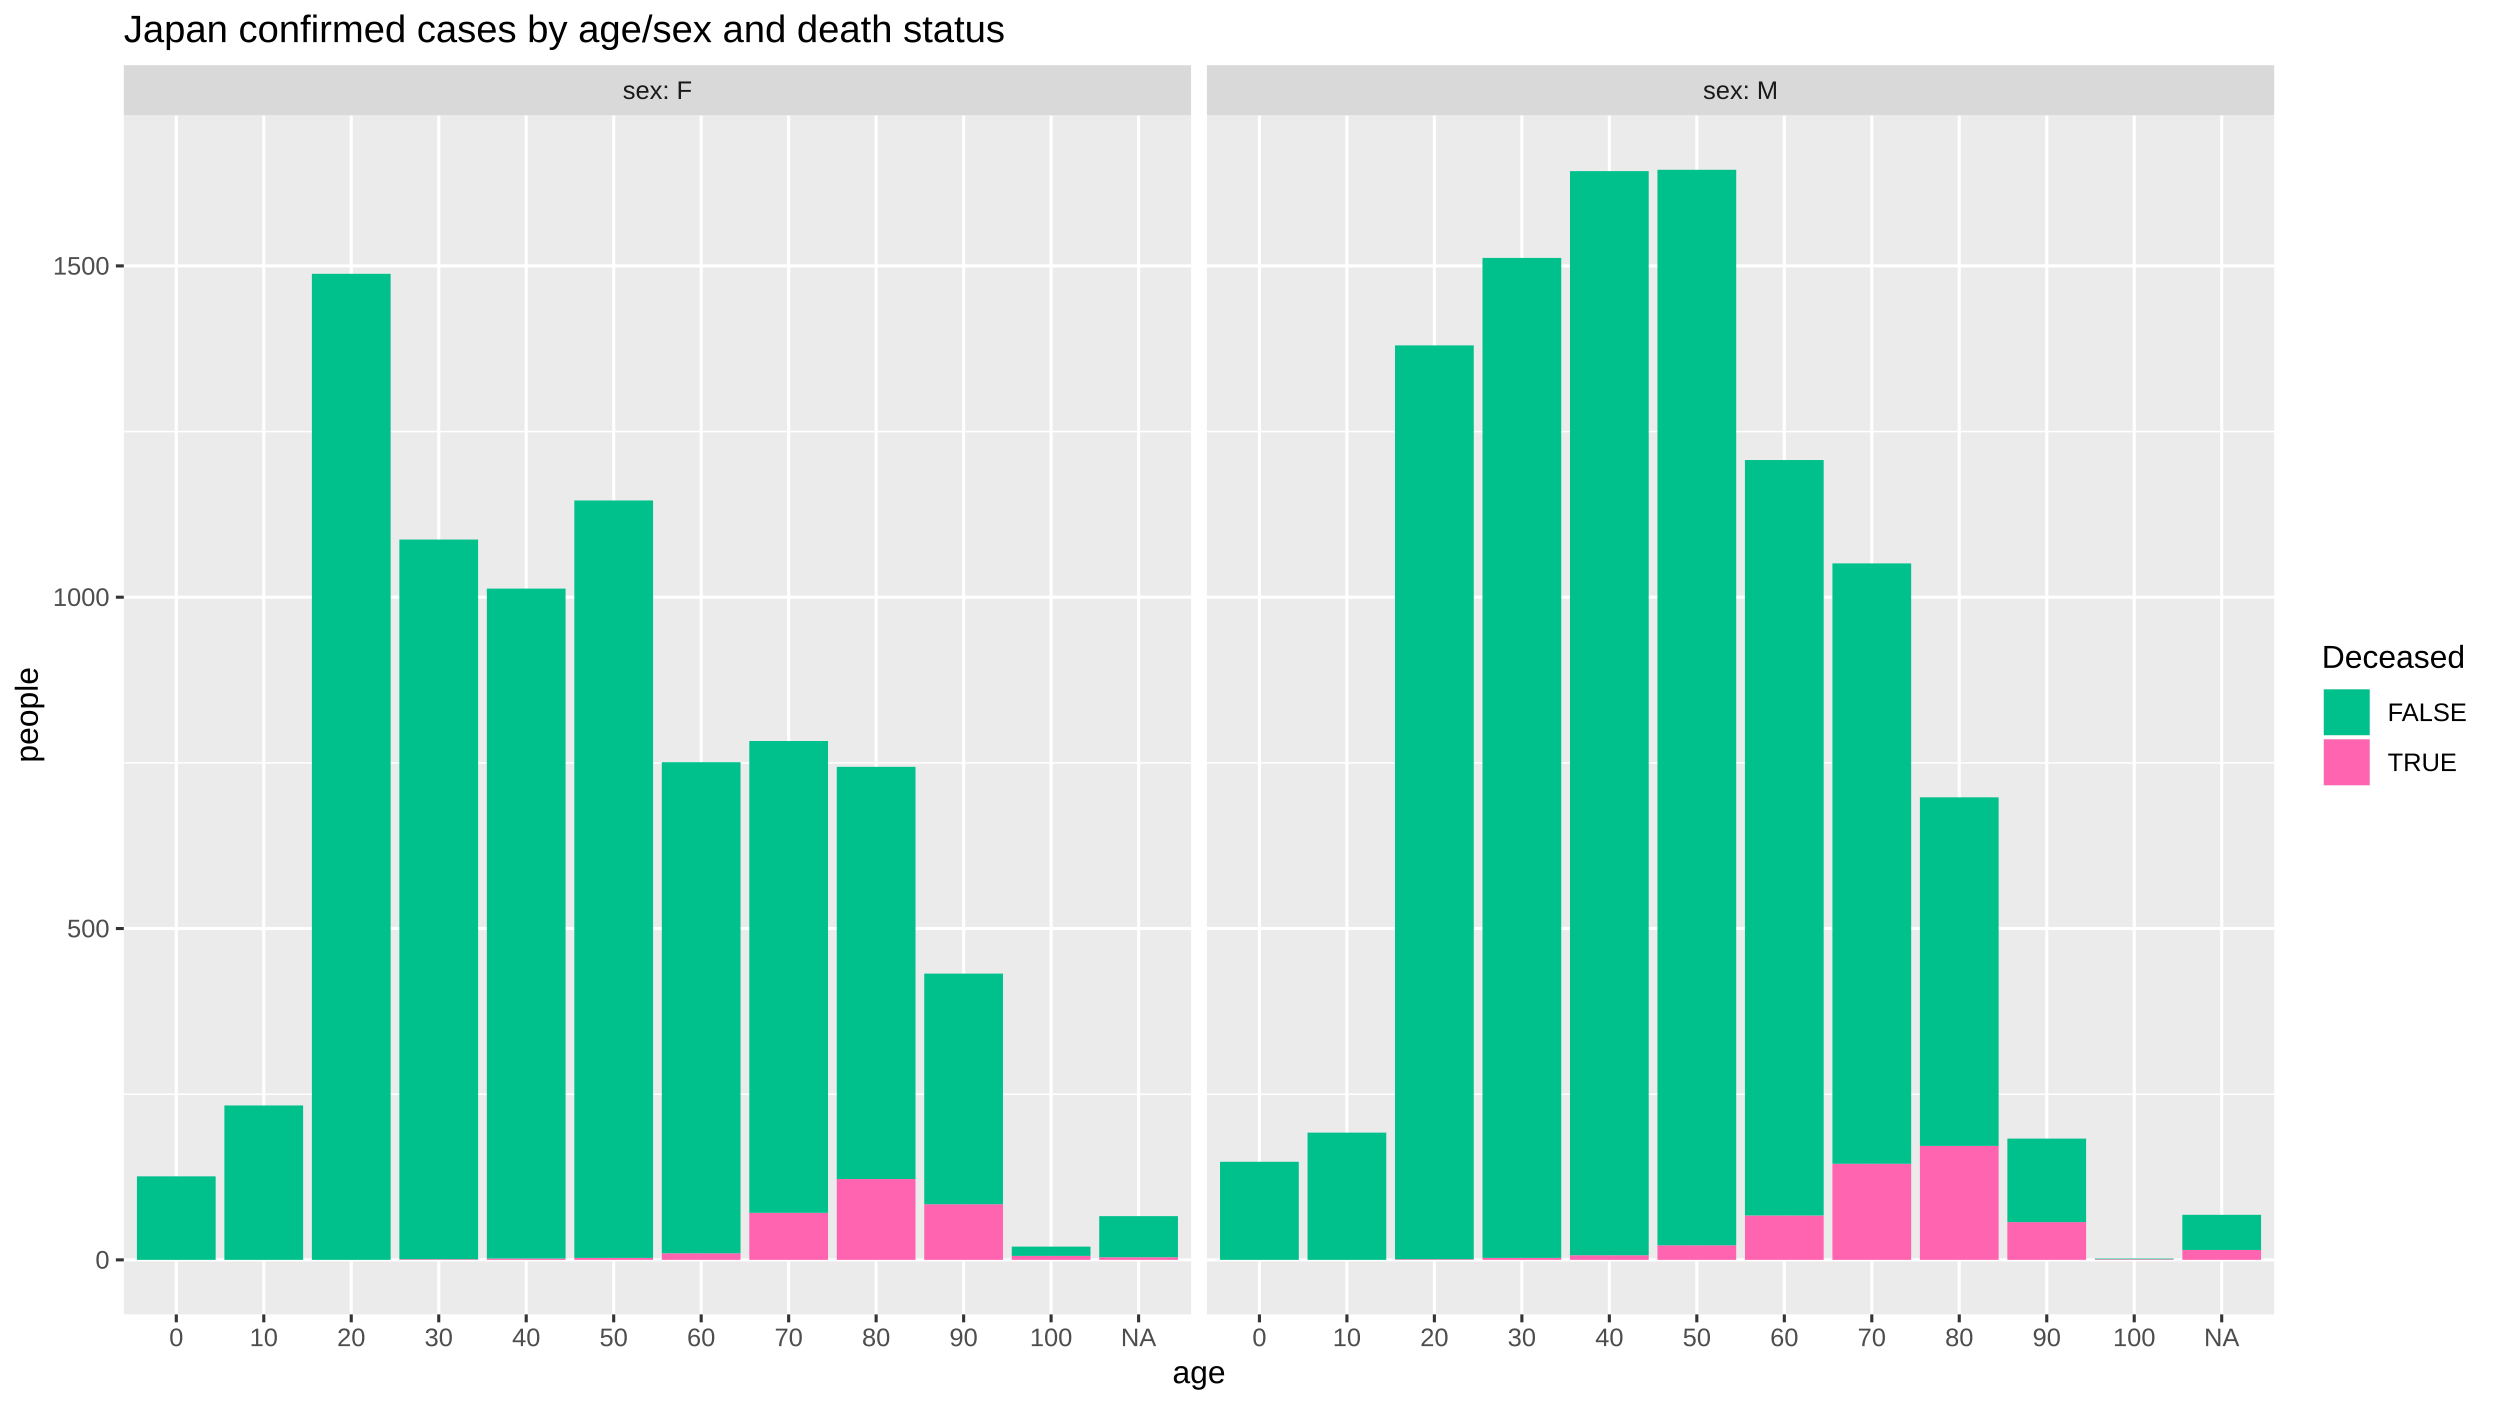
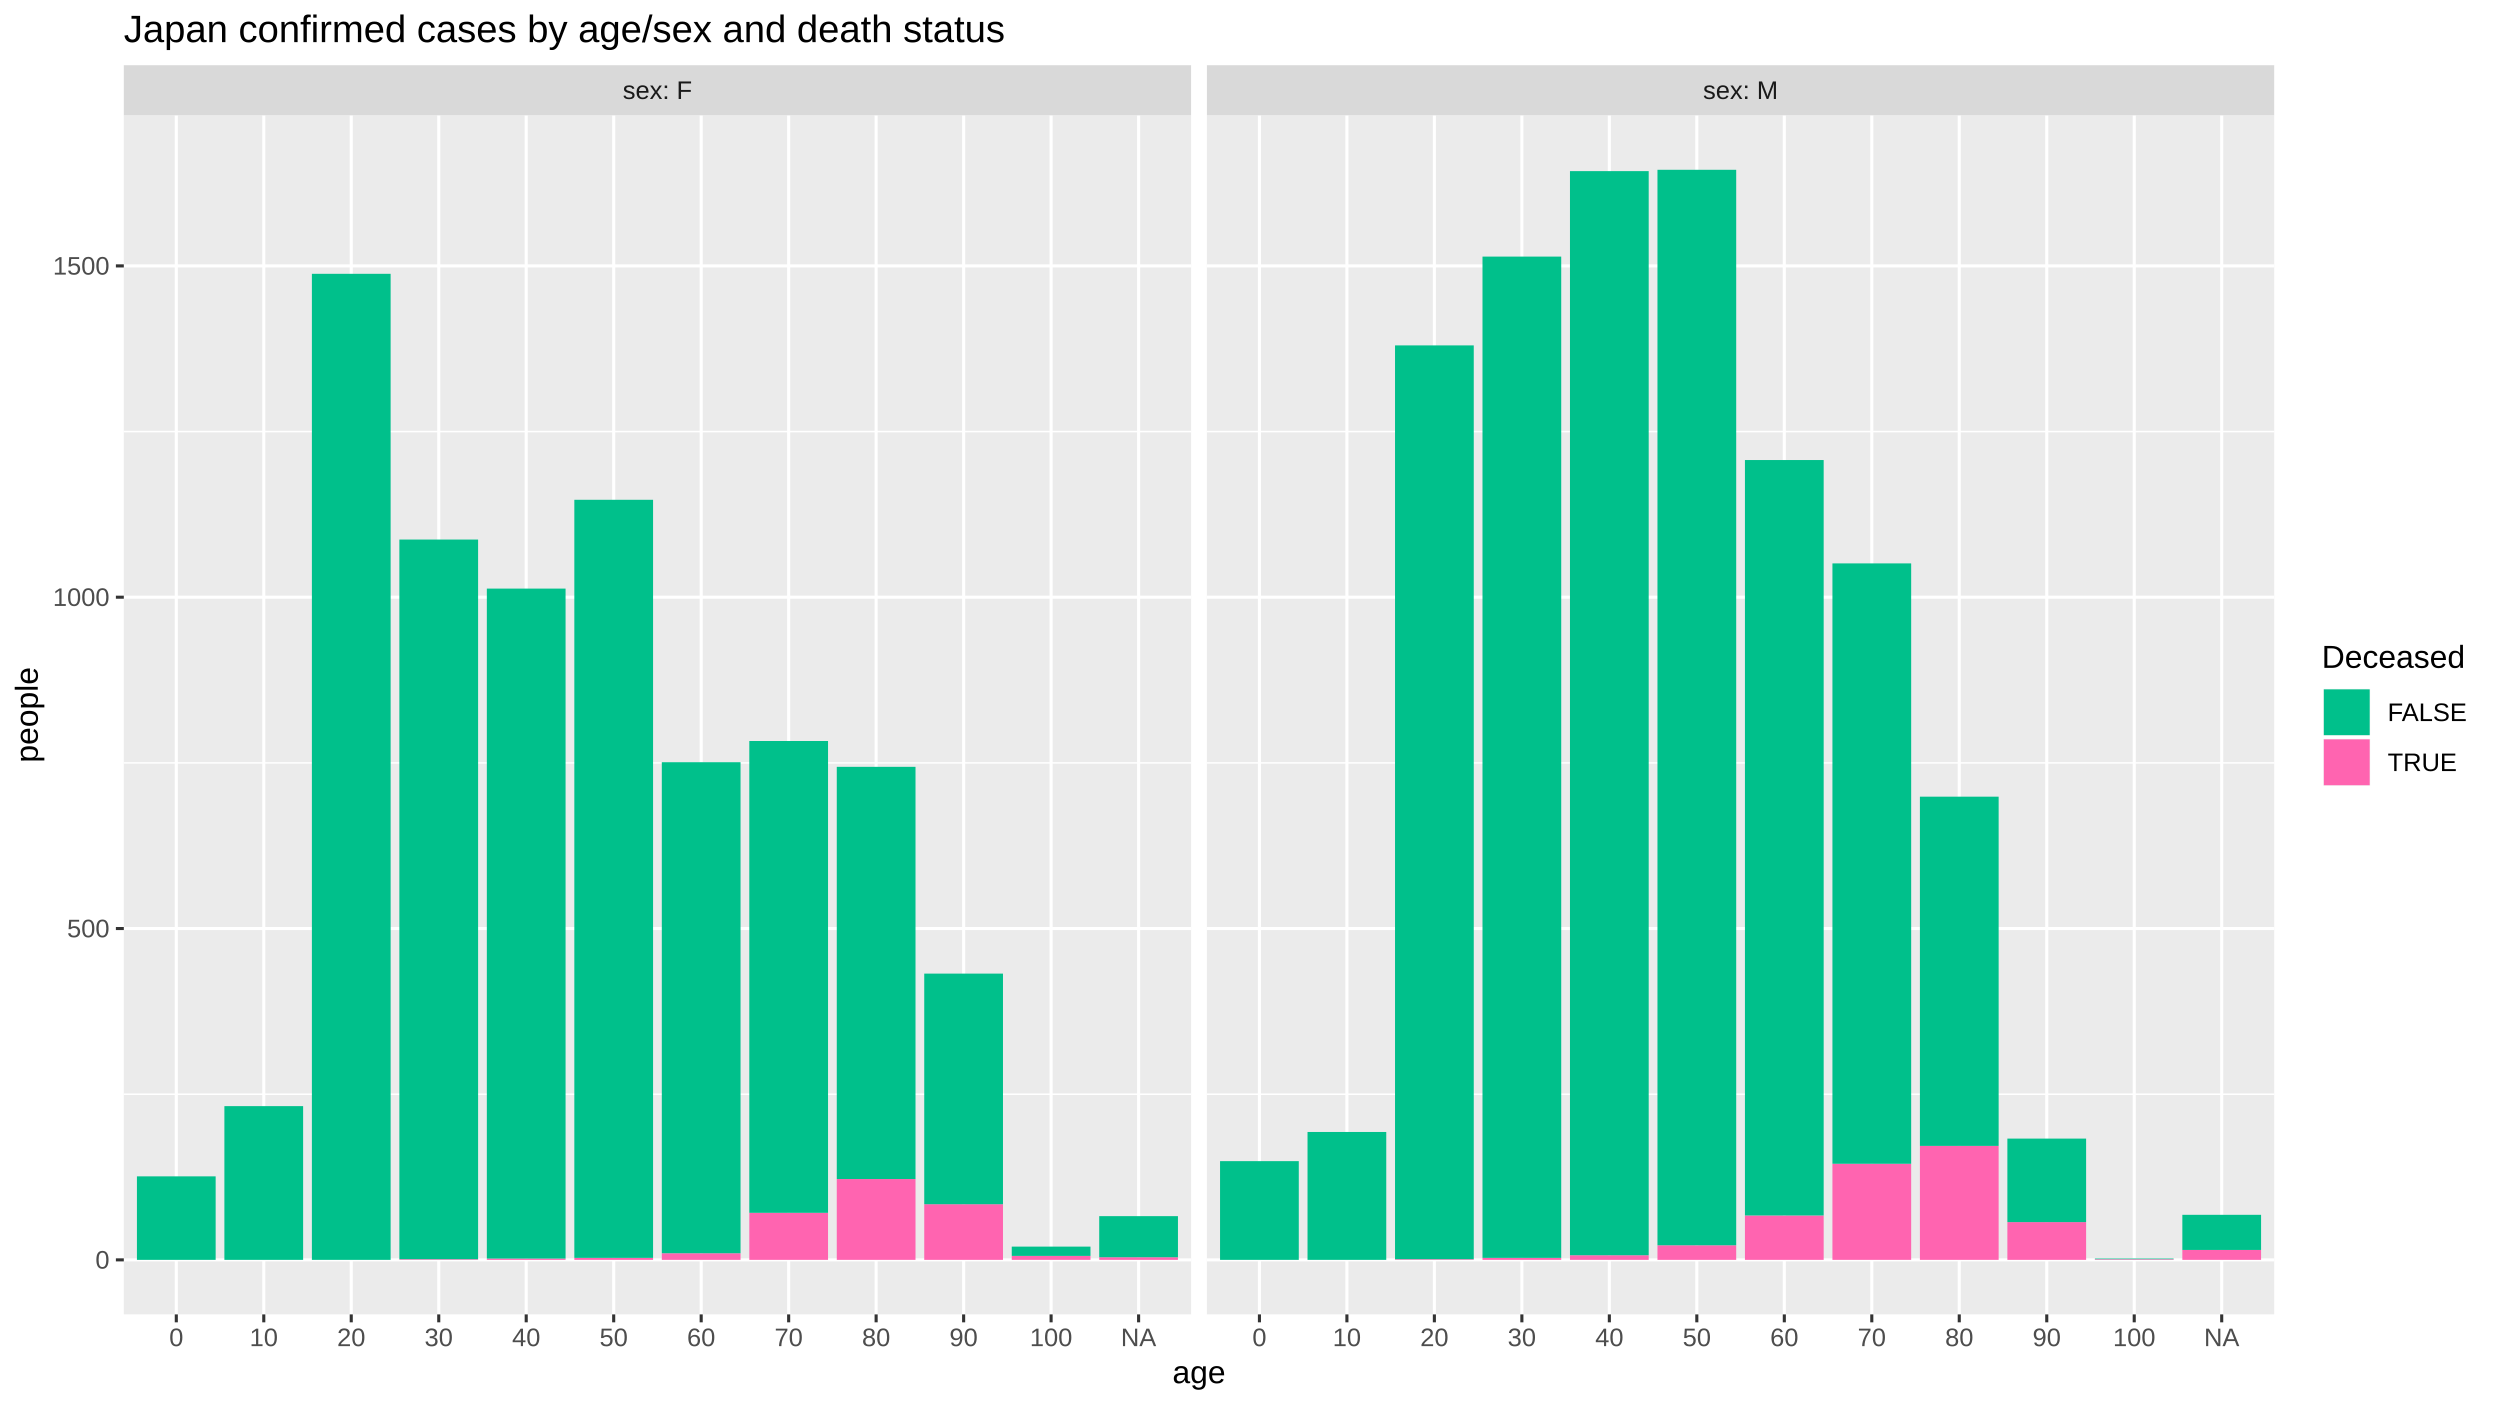
<svg xmlns="http://www.w3.org/2000/svg" viewBox="0 0 864.00 486.00">
  <defs>
    <style type="text/css">
    line, polyline, polygon, path, rect, circle {
      fill: none;
      stroke: #000000;
      stroke-linecap: round;
      stroke-linejoin: round;
      stroke-miterlimit: 10.00;
    }
  </style>
  </defs>
  <rect width="100%" height="100%" style="stroke: none; fill: #FFFFFF;" />
  <rect x="0.00" y="-0" width="864.00" height="486.00" style="stroke-width: 1.07; stroke: #FFFFFF; fill: #FFFFFF;" />
  <defs>
    <clipPath id="cpNDIuNzl8NDExLjY0fDQ1NC4yNXwzOS44NA==">
      <rect x="42.79" y="39.84" width="368.85" height="414.40" />
    </clipPath>
  </defs>
  <rect x="42.79" y="39.84" width="368.85" height="414.40" style="stroke-width: 1.07; stroke: none; fill: #EBEBEB;" clip-path="url(#cpNDIuNzl8NDExLjY0fDQ1NC4yNXwzOS44NA==)" />
  <polyline points="42.79,378.16 411.64,378.16 " style="stroke-width: 0.53; stroke: #FFFFFF; stroke-linecap: butt;" clip-path="url(#cpNDIuNzl8NDExLjY0fDQ1NC4yNXwzOS44NA==)" />
  <polyline points="42.79,263.65 411.64,263.65 " style="stroke-width: 0.53; stroke: #FFFFFF; stroke-linecap: butt;" clip-path="url(#cpNDIuNzl8NDExLjY0fDQ1NC4yNXwzOS44NA==)" />
  <polyline points="42.79,149.14 411.64,149.14 " style="stroke-width: 0.53; stroke: #FFFFFF; stroke-linecap: butt;" clip-path="url(#cpNDIuNzl8NDExLjY0fDQ1NC4yNXwzOS44NA==)" />
  <polyline points="42.79,435.41 411.64,435.41 " style="stroke-width: 1.07; stroke: #FFFFFF; stroke-linecap: butt;" clip-path="url(#cpNDIuNzl8NDExLjY0fDQ1NC4yNXwzOS44NA==)" />
  <polyline points="42.79,320.90 411.64,320.90 " style="stroke-width: 1.07; stroke: #FFFFFF; stroke-linecap: butt;" clip-path="url(#cpNDIuNzl8NDExLjY0fDQ1NC4yNXwzOS44NA==)" />
  <polyline points="42.79,206.39 411.64,206.39 " style="stroke-width: 1.07; stroke: #FFFFFF; stroke-linecap: butt;" clip-path="url(#cpNDIuNzl8NDExLjY0fDQ1NC4yNXwzOS44NA==)" />
  <polyline points="42.79,91.89 411.64,91.89 " style="stroke-width: 1.07; stroke: #FFFFFF; stroke-linecap: butt;" clip-path="url(#cpNDIuNzl8NDExLjY0fDQ1NC4yNXwzOS44NA==)" />
  <polyline points="60.93,454.25 60.93,39.84 " style="stroke-width: 1.07; stroke: #FFFFFF; stroke-linecap: butt;" clip-path="url(#cpNDIuNzl8NDExLjY0fDQ1NC4yNXwzOS44NA==)" />
  <polyline points="91.16,454.25 91.16,39.84 " style="stroke-width: 1.07; stroke: #FFFFFF; stroke-linecap: butt;" clip-path="url(#cpNDIuNzl8NDExLjY0fDQ1NC4yNXwzOS44NA==)" />
  <polyline points="121.39,454.25 121.39,39.84 " style="stroke-width: 1.07; stroke: #FFFFFF; stroke-linecap: butt;" clip-path="url(#cpNDIuNzl8NDExLjY0fDQ1NC4yNXwzOS44NA==)" />
  <polyline points="151.63,454.25 151.63,39.84 " style="stroke-width: 1.07; stroke: #FFFFFF; stroke-linecap: butt;" clip-path="url(#cpNDIuNzl8NDExLjY0fDQ1NC4yNXwzOS44NA==)" />
  <polyline points="181.86,454.25 181.86,39.84 " style="stroke-width: 1.07; stroke: #FFFFFF; stroke-linecap: butt;" clip-path="url(#cpNDIuNzl8NDExLjY0fDQ1NC4yNXwzOS44NA==)" />
  <polyline points="212.09,454.25 212.09,39.84 " style="stroke-width: 1.07; stroke: #FFFFFF; stroke-linecap: butt;" clip-path="url(#cpNDIuNzl8NDExLjY0fDQ1NC4yNXwzOS44NA==)" />
  <polyline points="242.33,454.25 242.33,39.84 " style="stroke-width: 1.07; stroke: #FFFFFF; stroke-linecap: butt;" clip-path="url(#cpNDIuNzl8NDExLjY0fDQ1NC4yNXwzOS44NA==)" />
  <polyline points="272.56,454.25 272.56,39.84 " style="stroke-width: 1.07; stroke: #FFFFFF; stroke-linecap: butt;" clip-path="url(#cpNDIuNzl8NDExLjY0fDQ1NC4yNXwzOS44NA==)" />
  <polyline points="302.79,454.25 302.79,39.84 " style="stroke-width: 1.07; stroke: #FFFFFF; stroke-linecap: butt;" clip-path="url(#cpNDIuNzl8NDExLjY0fDQ1NC4yNXwzOS44NA==)" />
  <polyline points="333.03,454.25 333.03,39.84 " style="stroke-width: 1.07; stroke: #FFFFFF; stroke-linecap: butt;" clip-path="url(#cpNDIuNzl8NDExLjY0fDQ1NC4yNXwzOS44NA==)" />
  <polyline points="363.26,454.25 363.26,39.84 " style="stroke-width: 1.07; stroke: #FFFFFF; stroke-linecap: butt;" clip-path="url(#cpNDIuNzl8NDExLjY0fDQ1NC4yNXwzOS44NA==)" />
  <polyline points="393.50,454.25 393.50,39.84 " style="stroke-width: 1.07; stroke: #FFFFFF; stroke-linecap: butt;" clip-path="url(#cpNDIuNzl8NDExLjY0fDQ1NC4yNXwzOS44NA==)" />
  <rect x="47.32" y="406.55" width="27.21" height="28.86" style="stroke-width: 1.07; stroke: none; stroke-linecap: butt; fill: #00C08B;" clip-path="url(#cpNDIuNzl8NDExLjY0fDQ1NC4yNXwzOS44NA==)" />
-   <rect x="77.55" y="382.05" width="27.21" height="53.36" style="stroke-width: 1.07; stroke: none; stroke-linecap: butt; fill: #00C08B;" clip-path="url(#cpNDIuNzl8NDExLjY0fDQ1NC4yNXwzOS44NA==)" />
+   <rect x="77.55" y="382.28" width="27.21" height="53.13" style="stroke-width: 1.07; stroke: none; stroke-linecap: butt; fill: #00C08B;" clip-path="url(#cpNDIuNzl8NDExLjY0fDQ1NC4yNXwzOS44NA==)" />
  <rect x="107.79" y="94.63" width="27.21" height="340.78" style="stroke-width: 1.07; stroke: none; stroke-linecap: butt; fill: #00C08B;" clip-path="url(#cpNDIuNzl8NDExLjY0fDQ1NC4yNXwzOS44NA==)" />
  <rect x="138.02" y="435.18" width="27.21" height="0.23" style="stroke-width: 1.07; stroke: none; stroke-linecap: butt; fill: #FF64B0;" clip-path="url(#cpNDIuNzl8NDExLjY0fDQ1NC4yNXwzOS44NA==)" />
  <rect x="138.02" y="186.47" width="27.21" height="248.71" style="stroke-width: 1.07; stroke: none; stroke-linecap: butt; fill: #00C08B;" clip-path="url(#cpNDIuNzl8NDExLjY0fDQ1NC4yNXwzOS44NA==)" />
  <rect x="168.25" y="434.95" width="27.21" height="0.46" style="stroke-width: 1.07; stroke: none; stroke-linecap: butt; fill: #FF64B0;" clip-path="url(#cpNDIuNzl8NDExLjY0fDQ1NC4yNXwzOS44NA==)" />
  <rect x="168.25" y="203.42" width="27.21" height="231.54" style="stroke-width: 1.07; stroke: none; stroke-linecap: butt; fill: #00C08B;" clip-path="url(#cpNDIuNzl8NDExLjY0fDQ1NC4yNXwzOS44NA==)" />
  <rect x="198.49" y="434.72" width="27.21" height="0.69" style="stroke-width: 1.07; stroke: none; stroke-linecap: butt; fill: #FF64B0;" clip-path="url(#cpNDIuNzl8NDExLjY0fDQ1NC4yNXwzOS44NA==)" />
-   <rect x="198.49" y="172.96" width="27.21" height="261.77" style="stroke-width: 1.07; stroke: none; stroke-linecap: butt; fill: #00C08B;" clip-path="url(#cpNDIuNzl8NDExLjY0fDQ1NC4yNXwzOS44NA==)" />
+   <rect x="198.49" y="172.73" width="27.21" height="261.99" style="stroke-width: 1.07; stroke: none; stroke-linecap: butt; fill: #00C08B;" clip-path="url(#cpNDIuNzl8NDExLjY0fDQ1NC4yNXwzOS44NA==)" />
  <rect x="228.72" y="433.12" width="27.21" height="2.29" style="stroke-width: 1.07; stroke: none; stroke-linecap: butt; fill: #FF64B0;" clip-path="url(#cpNDIuNzl8NDExLjY0fDQ1NC4yNXwzOS44NA==)" />
  <rect x="228.72" y="263.42" width="27.21" height="169.70" style="stroke-width: 1.07; stroke: none; stroke-linecap: butt; fill: #00C08B;" clip-path="url(#cpNDIuNzl8NDExLjY0fDQ1NC4yNXwzOS44NA==)" />
  <rect x="258.96" y="419.15" width="27.21" height="16.26" style="stroke-width: 1.07; stroke: none; stroke-linecap: butt; fill: #FF64B0;" clip-path="url(#cpNDIuNzl8NDExLjY0fDQ1NC4yNXwzOS44NA==)" />
  <rect x="258.96" y="256.09" width="27.21" height="163.06" style="stroke-width: 1.07; stroke: none; stroke-linecap: butt; fill: #00C08B;" clip-path="url(#cpNDIuNzl8NDExLjY0fDQ1NC4yNXwzOS44NA==)" />
  <rect x="289.19" y="407.47" width="27.21" height="27.94" style="stroke-width: 1.07; stroke: none; stroke-linecap: butt; fill: #FF64B0;" clip-path="url(#cpNDIuNzl8NDExLjY0fDQ1NC4yNXwzOS44NA==)" />
  <rect x="289.19" y="265.02" width="27.21" height="142.45" style="stroke-width: 1.07; stroke: none; stroke-linecap: butt; fill: #00C08B;" clip-path="url(#cpNDIuNzl8NDExLjY0fDQ1NC4yNXwzOS44NA==)" />
  <rect x="319.42" y="416.17" width="27.21" height="19.24" style="stroke-width: 1.07; stroke: none; stroke-linecap: butt; fill: #FF64B0;" clip-path="url(#cpNDIuNzl8NDExLjY0fDQ1NC4yNXwzOS44NA==)" />
  <rect x="319.42" y="336.48" width="27.21" height="79.70" style="stroke-width: 1.07; stroke: none; stroke-linecap: butt; fill: #00C08B;" clip-path="url(#cpNDIuNzl8NDExLjY0fDQ1NC4yNXwzOS44NA==)" />
  <rect x="349.66" y="434.04" width="27.21" height="1.37" style="stroke-width: 1.07; stroke: none; stroke-linecap: butt; fill: #FF64B0;" clip-path="url(#cpNDIuNzl8NDExLjY0fDQ1NC4yNXwzOS44NA==)" />
  <rect x="349.66" y="430.83" width="27.21" height="3.21" style="stroke-width: 1.07; stroke: none; stroke-linecap: butt; fill: #00C08B;" clip-path="url(#cpNDIuNzl8NDExLjY0fDQ1NC4yNXwzOS44NA==)" />
  <rect x="379.89" y="434.49" width="27.21" height="0.92" style="stroke-width: 1.07; stroke: none; stroke-linecap: butt; fill: #FF64B0;" clip-path="url(#cpNDIuNzl8NDExLjY0fDQ1NC4yNXwzOS44NA==)" />
  <rect x="379.89" y="420.30" width="27.21" height="14.20" style="stroke-width: 1.07; stroke: none; stroke-linecap: butt; fill: #00C08B;" clip-path="url(#cpNDIuNzl8NDExLjY0fDQ1NC4yNXwzOS44NA==)" />
  <defs>
    <clipPath id="cpMC4wMHw4NjQuMDB8NDg2LjAwfDAuMDA=">
      <rect x="0.00" y="0.00" width="864.00" height="486.00" />
    </clipPath>
  </defs>
  <defs>
    <clipPath id="cpNDE3LjExfDc4NS45N3w0NTQuMjV8MzkuODQ=">
      <rect x="417.11" y="39.84" width="368.85" height="414.40" />
    </clipPath>
  </defs>
  <rect x="417.11" y="39.84" width="368.85" height="414.40" style="stroke-width: 1.07; stroke: none; fill: #EBEBEB;" clip-path="url(#cpNDE3LjExfDc4NS45N3w0NTQuMjV8MzkuODQ=)" />
  <polyline points="417.11,378.16 785.97,378.16 " style="stroke-width: 0.53; stroke: #FFFFFF; stroke-linecap: butt;" clip-path="url(#cpNDE3LjExfDc4NS45N3w0NTQuMjV8MzkuODQ=)" />
  <polyline points="417.11,263.65 785.97,263.65 " style="stroke-width: 0.53; stroke: #FFFFFF; stroke-linecap: butt;" clip-path="url(#cpNDE3LjExfDc4NS45N3w0NTQuMjV8MzkuODQ=)" />
  <polyline points="417.11,149.14 785.97,149.14 " style="stroke-width: 0.53; stroke: #FFFFFF; stroke-linecap: butt;" clip-path="url(#cpNDE3LjExfDc4NS45N3w0NTQuMjV8MzkuODQ=)" />
  <polyline points="417.11,435.41 785.97,435.41 " style="stroke-width: 1.07; stroke: #FFFFFF; stroke-linecap: butt;" clip-path="url(#cpNDE3LjExfDc4NS45N3w0NTQuMjV8MzkuODQ=)" />
  <polyline points="417.11,320.90 785.97,320.90 " style="stroke-width: 1.07; stroke: #FFFFFF; stroke-linecap: butt;" clip-path="url(#cpNDE3LjExfDc4NS45N3w0NTQuMjV8MzkuODQ=)" />
  <polyline points="417.11,206.39 785.97,206.39 " style="stroke-width: 1.07; stroke: #FFFFFF; stroke-linecap: butt;" clip-path="url(#cpNDE3LjExfDc4NS45N3w0NTQuMjV8MzkuODQ=)" />
  <polyline points="417.11,91.89 785.97,91.89 " style="stroke-width: 1.07; stroke: #FFFFFF; stroke-linecap: butt;" clip-path="url(#cpNDE3LjExfDc4NS45N3w0NTQuMjV8MzkuODQ=)" />
  <polyline points="435.26,454.25 435.26,39.84 " style="stroke-width: 1.07; stroke: #FFFFFF; stroke-linecap: butt;" clip-path="url(#cpNDE3LjExfDc4NS45N3w0NTQuMjV8MzkuODQ=)" />
  <polyline points="465.49,454.25 465.49,39.84 " style="stroke-width: 1.07; stroke: #FFFFFF; stroke-linecap: butt;" clip-path="url(#cpNDE3LjExfDc4NS45N3w0NTQuMjV8MzkuODQ=)" />
  <polyline points="495.72,454.25 495.72,39.84 " style="stroke-width: 1.07; stroke: #FFFFFF; stroke-linecap: butt;" clip-path="url(#cpNDE3LjExfDc4NS45N3w0NTQuMjV8MzkuODQ=)" />
  <polyline points="525.96,454.25 525.96,39.84 " style="stroke-width: 1.07; stroke: #FFFFFF; stroke-linecap: butt;" clip-path="url(#cpNDE3LjExfDc4NS45N3w0NTQuMjV8MzkuODQ=)" />
  <polyline points="556.19,454.25 556.19,39.84 " style="stroke-width: 1.07; stroke: #FFFFFF; stroke-linecap: butt;" clip-path="url(#cpNDE3LjExfDc4NS45N3w0NTQuMjV8MzkuODQ=)" />
  <polyline points="586.42,454.25 586.42,39.84 " style="stroke-width: 1.07; stroke: #FFFFFF; stroke-linecap: butt;" clip-path="url(#cpNDE3LjExfDc4NS45N3w0NTQuMjV8MzkuODQ=)" />
  <polyline points="616.66,454.25 616.66,39.84 " style="stroke-width: 1.07; stroke: #FFFFFF; stroke-linecap: butt;" clip-path="url(#cpNDE3LjExfDc4NS45N3w0NTQuMjV8MzkuODQ=)" />
  <polyline points="646.89,454.25 646.89,39.84 " style="stroke-width: 1.07; stroke: #FFFFFF; stroke-linecap: butt;" clip-path="url(#cpNDE3LjExfDc4NS45N3w0NTQuMjV8MzkuODQ=)" />
  <polyline points="677.12,454.25 677.12,39.84 " style="stroke-width: 1.07; stroke: #FFFFFF; stroke-linecap: butt;" clip-path="url(#cpNDE3LjExfDc4NS45N3w0NTQuMjV8MzkuODQ=)" />
  <polyline points="707.36,454.25 707.36,39.84 " style="stroke-width: 1.07; stroke: #FFFFFF; stroke-linecap: butt;" clip-path="url(#cpNDE3LjExfDc4NS45N3w0NTQuMjV8MzkuODQ=)" />
  <polyline points="737.59,454.25 737.59,39.84 " style="stroke-width: 1.07; stroke: #FFFFFF; stroke-linecap: butt;" clip-path="url(#cpNDE3LjExfDc4NS45N3w0NTQuMjV8MzkuODQ=)" />
  <polyline points="767.82,454.25 767.82,39.84 " style="stroke-width: 1.07; stroke: #FFFFFF; stroke-linecap: butt;" clip-path="url(#cpNDE3LjExfDc4NS45N3w0NTQuMjV8MzkuODQ=)" />
-   <rect x="421.65" y="401.52" width="27.21" height="33.89" style="stroke-width: 1.07; stroke: none; stroke-linecap: butt; fill: #00C08B;" clip-path="url(#cpNDE3LjExfDc4NS45N3w0NTQuMjV8MzkuODQ=)" />
-   <rect x="451.88" y="391.44" width="27.21" height="43.97" style="stroke-width: 1.07; stroke: none; stroke-linecap: butt; fill: #00C08B;" clip-path="url(#cpNDE3LjExfDc4NS45N3w0NTQuMjV8MzkuODQ=)" />
+   <rect x="421.65" y="401.29" width="27.21" height="34.12" style="stroke-width: 1.07; stroke: none; stroke-linecap: butt; fill: #00C08B;" clip-path="url(#cpNDE3LjExfDc4NS45N3w0NTQuMjV8MzkuODQ=)" />
+   <rect x="451.88" y="391.21" width="27.21" height="44.20" style="stroke-width: 1.07; stroke: none; stroke-linecap: butt; fill: #00C08B;" clip-path="url(#cpNDE3LjExfDc4NS45N3w0NTQuMjV8MzkuODQ=)" />
  <rect x="482.12" y="435.18" width="27.21" height="0.23" style="stroke-width: 1.07; stroke: none; stroke-linecap: butt; fill: #FF64B0;" clip-path="url(#cpNDE3LjExfDc4NS45N3w0NTQuMjV8MzkuODQ=)" />
  <rect x="482.12" y="119.37" width="27.21" height="315.81" style="stroke-width: 1.07; stroke: none; stroke-linecap: butt; fill: #00C08B;" clip-path="url(#cpNDE3LjExfDc4NS45N3w0NTQuMjV8MzkuODQ=)" />
  <rect x="512.35" y="434.72" width="27.21" height="0.69" style="stroke-width: 1.07; stroke: none; stroke-linecap: butt; fill: #FF64B0;" clip-path="url(#cpNDE3LjExfDc4NS45N3w0NTQuMjV8MzkuODQ=)" />
-   <rect x="512.35" y="89.14" width="27.21" height="345.59" style="stroke-width: 1.07; stroke: none; stroke-linecap: butt; fill: #00C08B;" clip-path="url(#cpNDE3LjExfDc4NS45N3w0NTQuMjV8MzkuODQ=)" />
+   <rect x="512.35" y="88.68" width="27.21" height="346.04" style="stroke-width: 1.07; stroke: none; stroke-linecap: butt; fill: #00C08B;" clip-path="url(#cpNDE3LjExfDc4NS45N3w0NTQuMjV8MzkuODQ=)" />
  <rect x="542.58" y="433.81" width="27.21" height="1.60" style="stroke-width: 1.07; stroke: none; stroke-linecap: butt; fill: #FF64B0;" clip-path="url(#cpNDE3LjExfDc4NS45N3w0NTQuMjV8MzkuODQ=)" />
  <rect x="542.58" y="59.14" width="27.21" height="374.67" style="stroke-width: 1.07; stroke: none; stroke-linecap: butt; fill: #00C08B;" clip-path="url(#cpNDE3LjExfDc4NS45N3w0NTQuMjV8MzkuODQ=)" />
  <rect x="572.82" y="430.37" width="27.21" height="5.04" style="stroke-width: 1.07; stroke: none; stroke-linecap: butt; fill: #FF64B0;" clip-path="url(#cpNDE3LjExfDc4NS45N3w0NTQuMjV8MzkuODQ=)" />
  <rect x="572.82" y="58.68" width="27.21" height="371.69" style="stroke-width: 1.07; stroke: none; stroke-linecap: butt; fill: #00C08B;" clip-path="url(#cpNDE3LjExfDc4NS45N3w0NTQuMjV8MzkuODQ=)" />
  <rect x="603.05" y="420.07" width="27.21" height="15.34" style="stroke-width: 1.07; stroke: none; stroke-linecap: butt; fill: #FF64B0;" clip-path="url(#cpNDE3LjExfDc4NS45N3w0NTQuMjV8MzkuODQ=)" />
  <rect x="603.05" y="158.99" width="27.21" height="261.08" style="stroke-width: 1.07; stroke: none; stroke-linecap: butt; fill: #00C08B;" clip-path="url(#cpNDE3LjExfDc4NS45N3w0NTQuMjV8MzkuODQ=)" />
  <rect x="633.29" y="402.20" width="27.21" height="33.21" style="stroke-width: 1.07; stroke: none; stroke-linecap: butt; fill: #FF64B0;" clip-path="url(#cpNDE3LjExfDc4NS45N3w0NTQuMjV8MzkuODQ=)" />
  <rect x="633.29" y="194.71" width="27.21" height="207.49" style="stroke-width: 1.07; stroke: none; stroke-linecap: butt; fill: #00C08B;" clip-path="url(#cpNDE3LjExfDc4NS45N3w0NTQuMjV8MzkuODQ=)" />
  <rect x="663.52" y="396.02" width="27.21" height="39.39" style="stroke-width: 1.07; stroke: none; stroke-linecap: butt; fill: #FF64B0;" clip-path="url(#cpNDE3LjExfDc4NS45N3w0NTQuMjV8MzkuODQ=)" />
-   <rect x="663.52" y="275.56" width="27.21" height="120.46" style="stroke-width: 1.07; stroke: none; stroke-linecap: butt; fill: #00C08B;" clip-path="url(#cpNDE3LjExfDc4NS45N3w0NTQuMjV8MzkuODQ=)" />
+   <rect x="663.52" y="275.33" width="27.21" height="120.69" style="stroke-width: 1.07; stroke: none; stroke-linecap: butt; fill: #00C08B;" clip-path="url(#cpNDE3LjExfDc4NS45N3w0NTQuMjV8MzkuODQ=)" />
  <rect x="693.75" y="422.36" width="27.21" height="13.05" style="stroke-width: 1.07; stroke: none; stroke-linecap: butt; fill: #FF64B0;" clip-path="url(#cpNDE3LjExfDc4NS45N3w0NTQuMjV8MzkuODQ=)" />
  <rect x="693.75" y="393.50" width="27.21" height="28.86" style="stroke-width: 1.07; stroke: none; stroke-linecap: butt; fill: #00C08B;" clip-path="url(#cpNDE3LjExfDc4NS45N3w0NTQuMjV8MzkuODQ=)" />
  <rect x="723.99" y="435.18" width="27.21" height="0.23" style="stroke-width: 1.07; stroke: none; stroke-linecap: butt; fill: #FF64B0;" clip-path="url(#cpNDE3LjExfDc4NS45N3w0NTQuMjV8MzkuODQ=)" />
  <rect x="723.99" y="434.95" width="27.21" height="0.23" style="stroke-width: 1.07; stroke: none; stroke-linecap: butt; fill: #00C08B;" clip-path="url(#cpNDE3LjExfDc4NS45N3w0NTQuMjV8MzkuODQ=)" />
  <rect x="754.22" y="431.97" width="27.21" height="3.44" style="stroke-width: 1.07; stroke: none; stroke-linecap: butt; fill: #FF64B0;" clip-path="url(#cpNDE3LjExfDc4NS45N3w0NTQuMjV8MzkuODQ=)" />
  <rect x="754.22" y="419.84" width="27.21" height="12.14" style="stroke-width: 1.07; stroke: none; stroke-linecap: butt; fill: #00C08B;" clip-path="url(#cpNDE3LjExfDc4NS45N3w0NTQuMjV8MzkuODQ=)" />
  <defs>
    <clipPath id="cpMC4wMHw4NjQuMDB8NDg2LjAwfDAuMDA=">
      <rect x="0.00" y="0.00" width="864.00" height="486.00" />
    </clipPath>
  </defs>
  <defs>
    <clipPath id="cpNDIuNzl8NDExLjY0fDM5Ljg0fDIyLjUz">
      <rect x="42.79" y="22.53" width="368.85" height="17.31" />
    </clipPath>
  </defs>
  <rect x="42.79" y="22.53" width="368.85" height="17.31" style="stroke-width: 1.07; stroke: none; fill: #D9D9D9;" clip-path="url(#cpNDIuNzl8NDExLjY0fDM5Ljg0fDIyLjUz)" />
  <g clip-path="url(#cpNDIuNzl8NDExLjY0fDM5Ljg0fDIyLjUz)">
    <text x="215.23" y="34.21" style="font-size: 8.80px; fill: #1A1A1A; font-family: Liberation Sans;" textLength="23.96px" lengthAdjust="spacingAndGlyphs">sex: F</text>
  </g>
  <defs>
    <clipPath id="cpMC4wMHw4NjQuMDB8NDg2LjAwfDAuMDA=">
      <rect x="0.00" y="0.00" width="864.00" height="486.00" />
    </clipPath>
  </defs>
  <defs>
    <clipPath id="cpNDE3LjExfDc4NS45N3wzOS44NHwyMi41Mw==">
      <rect x="417.11" y="22.53" width="368.85" height="17.31" />
    </clipPath>
  </defs>
  <rect x="417.11" y="22.53" width="368.85" height="17.31" style="stroke-width: 1.07; stroke: none; fill: #D9D9D9;" clip-path="url(#cpNDE3LjExfDc4NS45N3wzOS44NHwyMi41Mw==)" />
  <g clip-path="url(#cpNDE3LjExfDc4NS45N3wzOS44NHwyMi41Mw==)">
    <text x="588.58" y="34.21" style="font-size: 8.80px; fill: #1A1A1A; font-family: Liberation Sans;" textLength="25.91px" lengthAdjust="spacingAndGlyphs">sex: M</text>
  </g>
  <defs>
    <clipPath id="cpMC4wMHw4NjQuMDB8NDg2LjAwfDAuMDA=">
      <rect x="0.00" y="0.00" width="864.00" height="486.00" />
    </clipPath>
  </defs>
  <polyline points="60.93,456.99 60.93,454.25 " style="stroke-width: 1.07; stroke: #333333; stroke-linecap: butt;" clip-path="url(#cpMC4wMHw4NjQuMDB8NDg2LjAwfDAuMDA=)" />
  <polyline points="91.16,456.99 91.16,454.25 " style="stroke-width: 1.07; stroke: #333333; stroke-linecap: butt;" clip-path="url(#cpMC4wMHw4NjQuMDB8NDg2LjAwfDAuMDA=)" />
  <polyline points="121.39,456.99 121.39,454.25 " style="stroke-width: 1.07; stroke: #333333; stroke-linecap: butt;" clip-path="url(#cpMC4wMHw4NjQuMDB8NDg2LjAwfDAuMDA=)" />
  <polyline points="151.63,456.99 151.63,454.25 " style="stroke-width: 1.07; stroke: #333333; stroke-linecap: butt;" clip-path="url(#cpMC4wMHw4NjQuMDB8NDg2LjAwfDAuMDA=)" />
  <polyline points="181.86,456.99 181.86,454.25 " style="stroke-width: 1.07; stroke: #333333; stroke-linecap: butt;" clip-path="url(#cpMC4wMHw4NjQuMDB8NDg2LjAwfDAuMDA=)" />
  <polyline points="212.09,456.99 212.09,454.25 " style="stroke-width: 1.07; stroke: #333333; stroke-linecap: butt;" clip-path="url(#cpMC4wMHw4NjQuMDB8NDg2LjAwfDAuMDA=)" />
  <polyline points="242.33,456.99 242.33,454.25 " style="stroke-width: 1.07; stroke: #333333; stroke-linecap: butt;" clip-path="url(#cpMC4wMHw4NjQuMDB8NDg2LjAwfDAuMDA=)" />
  <polyline points="272.56,456.99 272.56,454.25 " style="stroke-width: 1.07; stroke: #333333; stroke-linecap: butt;" clip-path="url(#cpMC4wMHw4NjQuMDB8NDg2LjAwfDAuMDA=)" />
  <polyline points="302.79,456.99 302.79,454.25 " style="stroke-width: 1.07; stroke: #333333; stroke-linecap: butt;" clip-path="url(#cpMC4wMHw4NjQuMDB8NDg2LjAwfDAuMDA=)" />
  <polyline points="333.03,456.99 333.03,454.25 " style="stroke-width: 1.07; stroke: #333333; stroke-linecap: butt;" clip-path="url(#cpMC4wMHw4NjQuMDB8NDg2LjAwfDAuMDA=)" />
  <polyline points="363.26,456.99 363.26,454.25 " style="stroke-width: 1.07; stroke: #333333; stroke-linecap: butt;" clip-path="url(#cpMC4wMHw4NjQuMDB8NDg2LjAwfDAuMDA=)" />
  <polyline points="393.50,456.99 393.50,454.25 " style="stroke-width: 1.07; stroke: #333333; stroke-linecap: butt;" clip-path="url(#cpMC4wMHw4NjQuMDB8NDg2LjAwfDAuMDA=)" />
  <g clip-path="url(#cpMC4wMHw4NjQuMDB8NDg2LjAwfDAuMDA=)">
    <text x="58.48" y="465.23" style="font-size: 8.80px; fill: #4D4D4D; font-family: Liberation Sans;" textLength="4.89px" lengthAdjust="spacingAndGlyphs">0</text>
  </g>
  <g clip-path="url(#cpMC4wMHw4NjQuMDB8NDg2LjAwfDAuMDA=)">
    <text x="86.27" y="465.23" style="font-size: 8.80px; fill: #4D4D4D; font-family: Liberation Sans;" textLength="9.79px" lengthAdjust="spacingAndGlyphs">10</text>
  </g>
  <g clip-path="url(#cpMC4wMHw4NjQuMDB8NDg2LjAwfDAuMDA=)">
    <text x="116.50" y="465.23" style="font-size: 8.80px; fill: #4D4D4D; font-family: Liberation Sans;" textLength="9.79px" lengthAdjust="spacingAndGlyphs">20</text>
  </g>
  <g clip-path="url(#cpMC4wMHw4NjQuMDB8NDg2LjAwfDAuMDA=)">
    <text x="146.73" y="465.23" style="font-size: 8.80px; fill: #4D4D4D; font-family: Liberation Sans;" textLength="9.79px" lengthAdjust="spacingAndGlyphs">30</text>
  </g>
  <g clip-path="url(#cpMC4wMHw4NjQuMDB8NDg2LjAwfDAuMDA=)">
    <text x="176.97" y="465.23" style="font-size: 8.80px; fill: #4D4D4D; font-family: Liberation Sans;" textLength="9.79px" lengthAdjust="spacingAndGlyphs">40</text>
  </g>
  <g clip-path="url(#cpMC4wMHw4NjQuMDB8NDg2LjAwfDAuMDA=)">
    <text x="207.20" y="465.23" style="font-size: 8.80px; fill: #4D4D4D; font-family: Liberation Sans;" textLength="9.79px" lengthAdjust="spacingAndGlyphs">50</text>
  </g>
  <g clip-path="url(#cpMC4wMHw4NjQuMDB8NDg2LjAwfDAuMDA=)">
    <text x="237.43" y="465.23" style="font-size: 8.80px; fill: #4D4D4D; font-family: Liberation Sans;" textLength="9.79px" lengthAdjust="spacingAndGlyphs">60</text>
  </g>
  <g clip-path="url(#cpMC4wMHw4NjQuMDB8NDg2LjAwfDAuMDA=)">
    <text x="267.67" y="465.23" style="font-size: 8.80px; fill: #4D4D4D; font-family: Liberation Sans;" textLength="9.79px" lengthAdjust="spacingAndGlyphs">70</text>
  </g>
  <g clip-path="url(#cpMC4wMHw4NjQuMDB8NDg2LjAwfDAuMDA=)">
    <text x="297.90" y="465.23" style="font-size: 8.80px; fill: #4D4D4D; font-family: Liberation Sans;" textLength="9.79px" lengthAdjust="spacingAndGlyphs">80</text>
  </g>
  <g clip-path="url(#cpMC4wMHw4NjQuMDB8NDg2LjAwfDAuMDA=)">
    <text x="328.13" y="465.23" style="font-size: 8.80px; fill: #4D4D4D; font-family: Liberation Sans;" textLength="9.79px" lengthAdjust="spacingAndGlyphs">90</text>
  </g>
  <g clip-path="url(#cpMC4wMHw4NjQuMDB8NDg2LjAwfDAuMDA=)">
    <text x="355.92" y="465.23" style="font-size: 8.80px; fill: #4D4D4D; font-family: Liberation Sans;" textLength="14.68px" lengthAdjust="spacingAndGlyphs">100</text>
  </g>
  <g clip-path="url(#cpMC4wMHw4NjQuMDB8NDg2LjAwfDAuMDA=)">
    <text x="387.38" y="465.23" style="font-size: 8.80px; fill: #4D4D4D; font-family: Liberation Sans;" textLength="12.22px" lengthAdjust="spacingAndGlyphs">NA</text>
  </g>
  <polyline points="435.26,456.99 435.26,454.25 " style="stroke-width: 1.07; stroke: #333333; stroke-linecap: butt;" clip-path="url(#cpMC4wMHw4NjQuMDB8NDg2LjAwfDAuMDA=)" />
  <polyline points="465.49,456.99 465.49,454.25 " style="stroke-width: 1.07; stroke: #333333; stroke-linecap: butt;" clip-path="url(#cpMC4wMHw4NjQuMDB8NDg2LjAwfDAuMDA=)" />
  <polyline points="495.72,456.99 495.72,454.25 " style="stroke-width: 1.07; stroke: #333333; stroke-linecap: butt;" clip-path="url(#cpMC4wMHw4NjQuMDB8NDg2LjAwfDAuMDA=)" />
  <polyline points="525.96,456.99 525.96,454.25 " style="stroke-width: 1.07; stroke: #333333; stroke-linecap: butt;" clip-path="url(#cpMC4wMHw4NjQuMDB8NDg2LjAwfDAuMDA=)" />
  <polyline points="556.19,456.99 556.19,454.25 " style="stroke-width: 1.07; stroke: #333333; stroke-linecap: butt;" clip-path="url(#cpMC4wMHw4NjQuMDB8NDg2LjAwfDAuMDA=)" />
  <polyline points="586.42,456.99 586.42,454.25 " style="stroke-width: 1.07; stroke: #333333; stroke-linecap: butt;" clip-path="url(#cpMC4wMHw4NjQuMDB8NDg2LjAwfDAuMDA=)" />
  <polyline points="616.66,456.99 616.66,454.25 " style="stroke-width: 1.07; stroke: #333333; stroke-linecap: butt;" clip-path="url(#cpMC4wMHw4NjQuMDB8NDg2LjAwfDAuMDA=)" />
  <polyline points="646.89,456.99 646.89,454.25 " style="stroke-width: 1.07; stroke: #333333; stroke-linecap: butt;" clip-path="url(#cpMC4wMHw4NjQuMDB8NDg2LjAwfDAuMDA=)" />
  <polyline points="677.12,456.99 677.12,454.25 " style="stroke-width: 1.07; stroke: #333333; stroke-linecap: butt;" clip-path="url(#cpMC4wMHw4NjQuMDB8NDg2LjAwfDAuMDA=)" />
  <polyline points="707.36,456.99 707.36,454.25 " style="stroke-width: 1.07; stroke: #333333; stroke-linecap: butt;" clip-path="url(#cpMC4wMHw4NjQuMDB8NDg2LjAwfDAuMDA=)" />
  <polyline points="737.59,456.99 737.59,454.25 " style="stroke-width: 1.07; stroke: #333333; stroke-linecap: butt;" clip-path="url(#cpMC4wMHw4NjQuMDB8NDg2LjAwfDAuMDA=)" />
  <polyline points="767.82,456.99 767.82,454.25 " style="stroke-width: 1.07; stroke: #333333; stroke-linecap: butt;" clip-path="url(#cpMC4wMHw4NjQuMDB8NDg2LjAwfDAuMDA=)" />
  <g clip-path="url(#cpMC4wMHw4NjQuMDB8NDg2LjAwfDAuMDA=)">
    <text x="432.81" y="465.23" style="font-size: 8.80px; fill: #4D4D4D; font-family: Liberation Sans;" textLength="4.89px" lengthAdjust="spacingAndGlyphs">0</text>
  </g>
  <g clip-path="url(#cpMC4wMHw4NjQuMDB8NDg2LjAwfDAuMDA=)">
    <text x="460.59" y="465.23" style="font-size: 8.80px; fill: #4D4D4D; font-family: Liberation Sans;" textLength="9.79px" lengthAdjust="spacingAndGlyphs">10</text>
  </g>
  <g clip-path="url(#cpMC4wMHw4NjQuMDB8NDg2LjAwfDAuMDA=)">
    <text x="490.83" y="465.23" style="font-size: 8.80px; fill: #4D4D4D; font-family: Liberation Sans;" textLength="9.79px" lengthAdjust="spacingAndGlyphs">20</text>
  </g>
  <g clip-path="url(#cpMC4wMHw4NjQuMDB8NDg2LjAwfDAuMDA=)">
    <text x="521.06" y="465.23" style="font-size: 8.80px; fill: #4D4D4D; font-family: Liberation Sans;" textLength="9.79px" lengthAdjust="spacingAndGlyphs">30</text>
  </g>
  <g clip-path="url(#cpMC4wMHw4NjQuMDB8NDg2LjAwfDAuMDA=)">
    <text x="551.30" y="465.23" style="font-size: 8.80px; fill: #4D4D4D; font-family: Liberation Sans;" textLength="9.79px" lengthAdjust="spacingAndGlyphs">40</text>
  </g>
  <g clip-path="url(#cpMC4wMHw4NjQuMDB8NDg2LjAwfDAuMDA=)">
    <text x="581.53" y="465.23" style="font-size: 8.80px; fill: #4D4D4D; font-family: Liberation Sans;" textLength="9.79px" lengthAdjust="spacingAndGlyphs">50</text>
  </g>
  <g clip-path="url(#cpMC4wMHw4NjQuMDB8NDg2LjAwfDAuMDA=)">
    <text x="611.76" y="465.23" style="font-size: 8.80px; fill: #4D4D4D; font-family: Liberation Sans;" textLength="9.79px" lengthAdjust="spacingAndGlyphs">60</text>
  </g>
  <g clip-path="url(#cpMC4wMHw4NjQuMDB8NDg2LjAwfDAuMDA=)">
    <text x="642.00" y="465.23" style="font-size: 8.80px; fill: #4D4D4D; font-family: Liberation Sans;" textLength="9.79px" lengthAdjust="spacingAndGlyphs">70</text>
  </g>
  <g clip-path="url(#cpMC4wMHw4NjQuMDB8NDg2LjAwfDAuMDA=)">
    <text x="672.23" y="465.23" style="font-size: 8.80px; fill: #4D4D4D; font-family: Liberation Sans;" textLength="9.79px" lengthAdjust="spacingAndGlyphs">80</text>
  </g>
  <g clip-path="url(#cpMC4wMHw4NjQuMDB8NDg2LjAwfDAuMDA=)">
    <text x="702.46" y="465.23" style="font-size: 8.80px; fill: #4D4D4D; font-family: Liberation Sans;" textLength="9.79px" lengthAdjust="spacingAndGlyphs">90</text>
  </g>
  <g clip-path="url(#cpMC4wMHw4NjQuMDB8NDg2LjAwfDAuMDA=)">
    <text x="730.25" y="465.23" style="font-size: 8.80px; fill: #4D4D4D; font-family: Liberation Sans;" textLength="14.68px" lengthAdjust="spacingAndGlyphs">100</text>
  </g>
  <g clip-path="url(#cpMC4wMHw4NjQuMDB8NDg2LjAwfDAuMDA=)">
    <text x="761.71" y="465.23" style="font-size: 8.80px; fill: #4D4D4D; font-family: Liberation Sans;" textLength="12.22px" lengthAdjust="spacingAndGlyphs">NA</text>
  </g>
  <g clip-path="url(#cpMC4wMHw4NjQuMDB8NDg2LjAwfDAuMDA=)">
    <text x="32.96" y="438.44" style="font-size: 8.80px; fill: #4D4D4D; font-family: Liberation Sans;" textLength="4.89px" lengthAdjust="spacingAndGlyphs">0</text>
  </g>
  <g clip-path="url(#cpMC4wMHw4NjQuMDB8NDg2LjAwfDAuMDA=)">
    <text x="23.17" y="323.93" style="font-size: 8.80px; fill: #4D4D4D; font-family: Liberation Sans;" textLength="14.68px" lengthAdjust="spacingAndGlyphs">500</text>
  </g>
  <g clip-path="url(#cpMC4wMHw4NjQuMDB8NDg2LjAwfDAuMDA=)">
    <text x="18.28" y="209.42" style="font-size: 8.80px; fill: #4D4D4D; font-family: Liberation Sans;" textLength="19.58px" lengthAdjust="spacingAndGlyphs">1000</text>
  </g>
  <g clip-path="url(#cpMC4wMHw4NjQuMDB8NDg2LjAwfDAuMDA=)">
    <text x="18.28" y="94.91" style="font-size: 8.80px; fill: #4D4D4D; font-family: Liberation Sans;" textLength="19.58px" lengthAdjust="spacingAndGlyphs">1500</text>
  </g>
  <polyline points="40.05,435.41 42.79,435.41 " style="stroke-width: 1.07; stroke: #333333; stroke-linecap: butt;" clip-path="url(#cpMC4wMHw4NjQuMDB8NDg2LjAwfDAuMDA=)" />
  <polyline points="40.05,320.90 42.79,320.90 " style="stroke-width: 1.07; stroke: #333333; stroke-linecap: butt;" clip-path="url(#cpMC4wMHw4NjQuMDB8NDg2LjAwfDAuMDA=)" />
  <polyline points="40.05,206.39 42.79,206.39 " style="stroke-width: 1.07; stroke: #333333; stroke-linecap: butt;" clip-path="url(#cpMC4wMHw4NjQuMDB8NDg2LjAwfDAuMDA=)" />
  <polyline points="40.05,91.89 42.79,91.89 " style="stroke-width: 1.07; stroke: #333333; stroke-linecap: butt;" clip-path="url(#cpMC4wMHw4NjQuMDB8NDg2LjAwfDAuMDA=)" />
  <g clip-path="url(#cpMC4wMHw4NjQuMDB8NDg2LjAwfDAuMDA=)">
    <text x="405.20" y="478.03" style="font-size: 11.00px; font-family: Liberation Sans;" textLength="18.35px" lengthAdjust="spacingAndGlyphs">age</text>
  </g>
  <g clip-path="url(#cpMC4wMHw4NjQuMDB8NDg2LjAwfDAuMDA=)">
    <text transform="translate(13.05,263.56) rotate(-90)" style="font-size: 11.00px; font-family: Liberation Sans;" textLength="33.03px" lengthAdjust="spacingAndGlyphs">people</text>
  </g>
  <rect x="796.92" y="216.52" width="61.60" height="61.06" style="stroke-width: 1.07; stroke: none; fill: #FFFFFF;" clip-path="url(#cpMC4wMHw4NjQuMDB8NDg2LjAwfDAuMDA=)" />
  <g clip-path="url(#cpMC4wMHw4NjQuMDB8NDg2LjAwfDAuMDA=)">
    <text x="802.40" y="230.81" style="font-size: 11.00px; font-family: Liberation Sans;" textLength="49.53px" lengthAdjust="spacingAndGlyphs">Deceased</text>
  </g>
  <rect x="802.40" y="237.53" width="17.28" height="17.28" style="stroke-width: 1.07; stroke: #FFFFFF; fill: #F2F2F2;" clip-path="url(#cpMC4wMHw4NjQuMDB8NDg2LjAwfDAuMDA=)" />
  <rect x="803.11" y="238.24" width="15.86" height="15.86" style="stroke-width: 1.07; stroke: none; stroke-linejoin: miter; fill: #00C08B;" clip-path="url(#cpMC4wMHw4NjQuMDB8NDg2LjAwfDAuMDA=)" />
  <rect x="802.40" y="254.81" width="17.28" height="17.28" style="stroke-width: 1.07; stroke: #FFFFFF; fill: #F2F2F2;" clip-path="url(#cpMC4wMHw4NjQuMDB8NDg2LjAwfDAuMDA=)" />
  <rect x="803.11" y="255.52" width="15.86" height="15.86" style="stroke-width: 1.07; stroke: none; stroke-linejoin: miter; fill: #FF64B0;" clip-path="url(#cpMC4wMHw4NjQuMDB8NDg2LjAwfDAuMDA=)" />
  <g clip-path="url(#cpMC4wMHw4NjQuMDB8NDg2LjAwfDAuMDA=)">
    <text x="825.16" y="249.20" style="font-size: 8.80px; font-family: Liberation Sans;" textLength="27.88px" lengthAdjust="spacingAndGlyphs">FALSE</text>
  </g>
  <g clip-path="url(#cpMC4wMHw4NjQuMDB8NDg2LjAwfDAuMDA=)">
    <text x="825.16" y="266.48" style="font-size: 8.80px; font-family: Liberation Sans;" textLength="23.96px" lengthAdjust="spacingAndGlyphs">TRUE</text>
  </g>
  <g clip-path="url(#cpMC4wMHw4NjQuMDB8NDg2LjAwfDAuMDA=)">
    <text x="42.79" y="14.56" style="font-size: 13.20px; font-family: Liberation Sans;" textLength="304.52px" lengthAdjust="spacingAndGlyphs">Japan confirmed cases by age/sex and death status</text>
  </g>
</svg>
